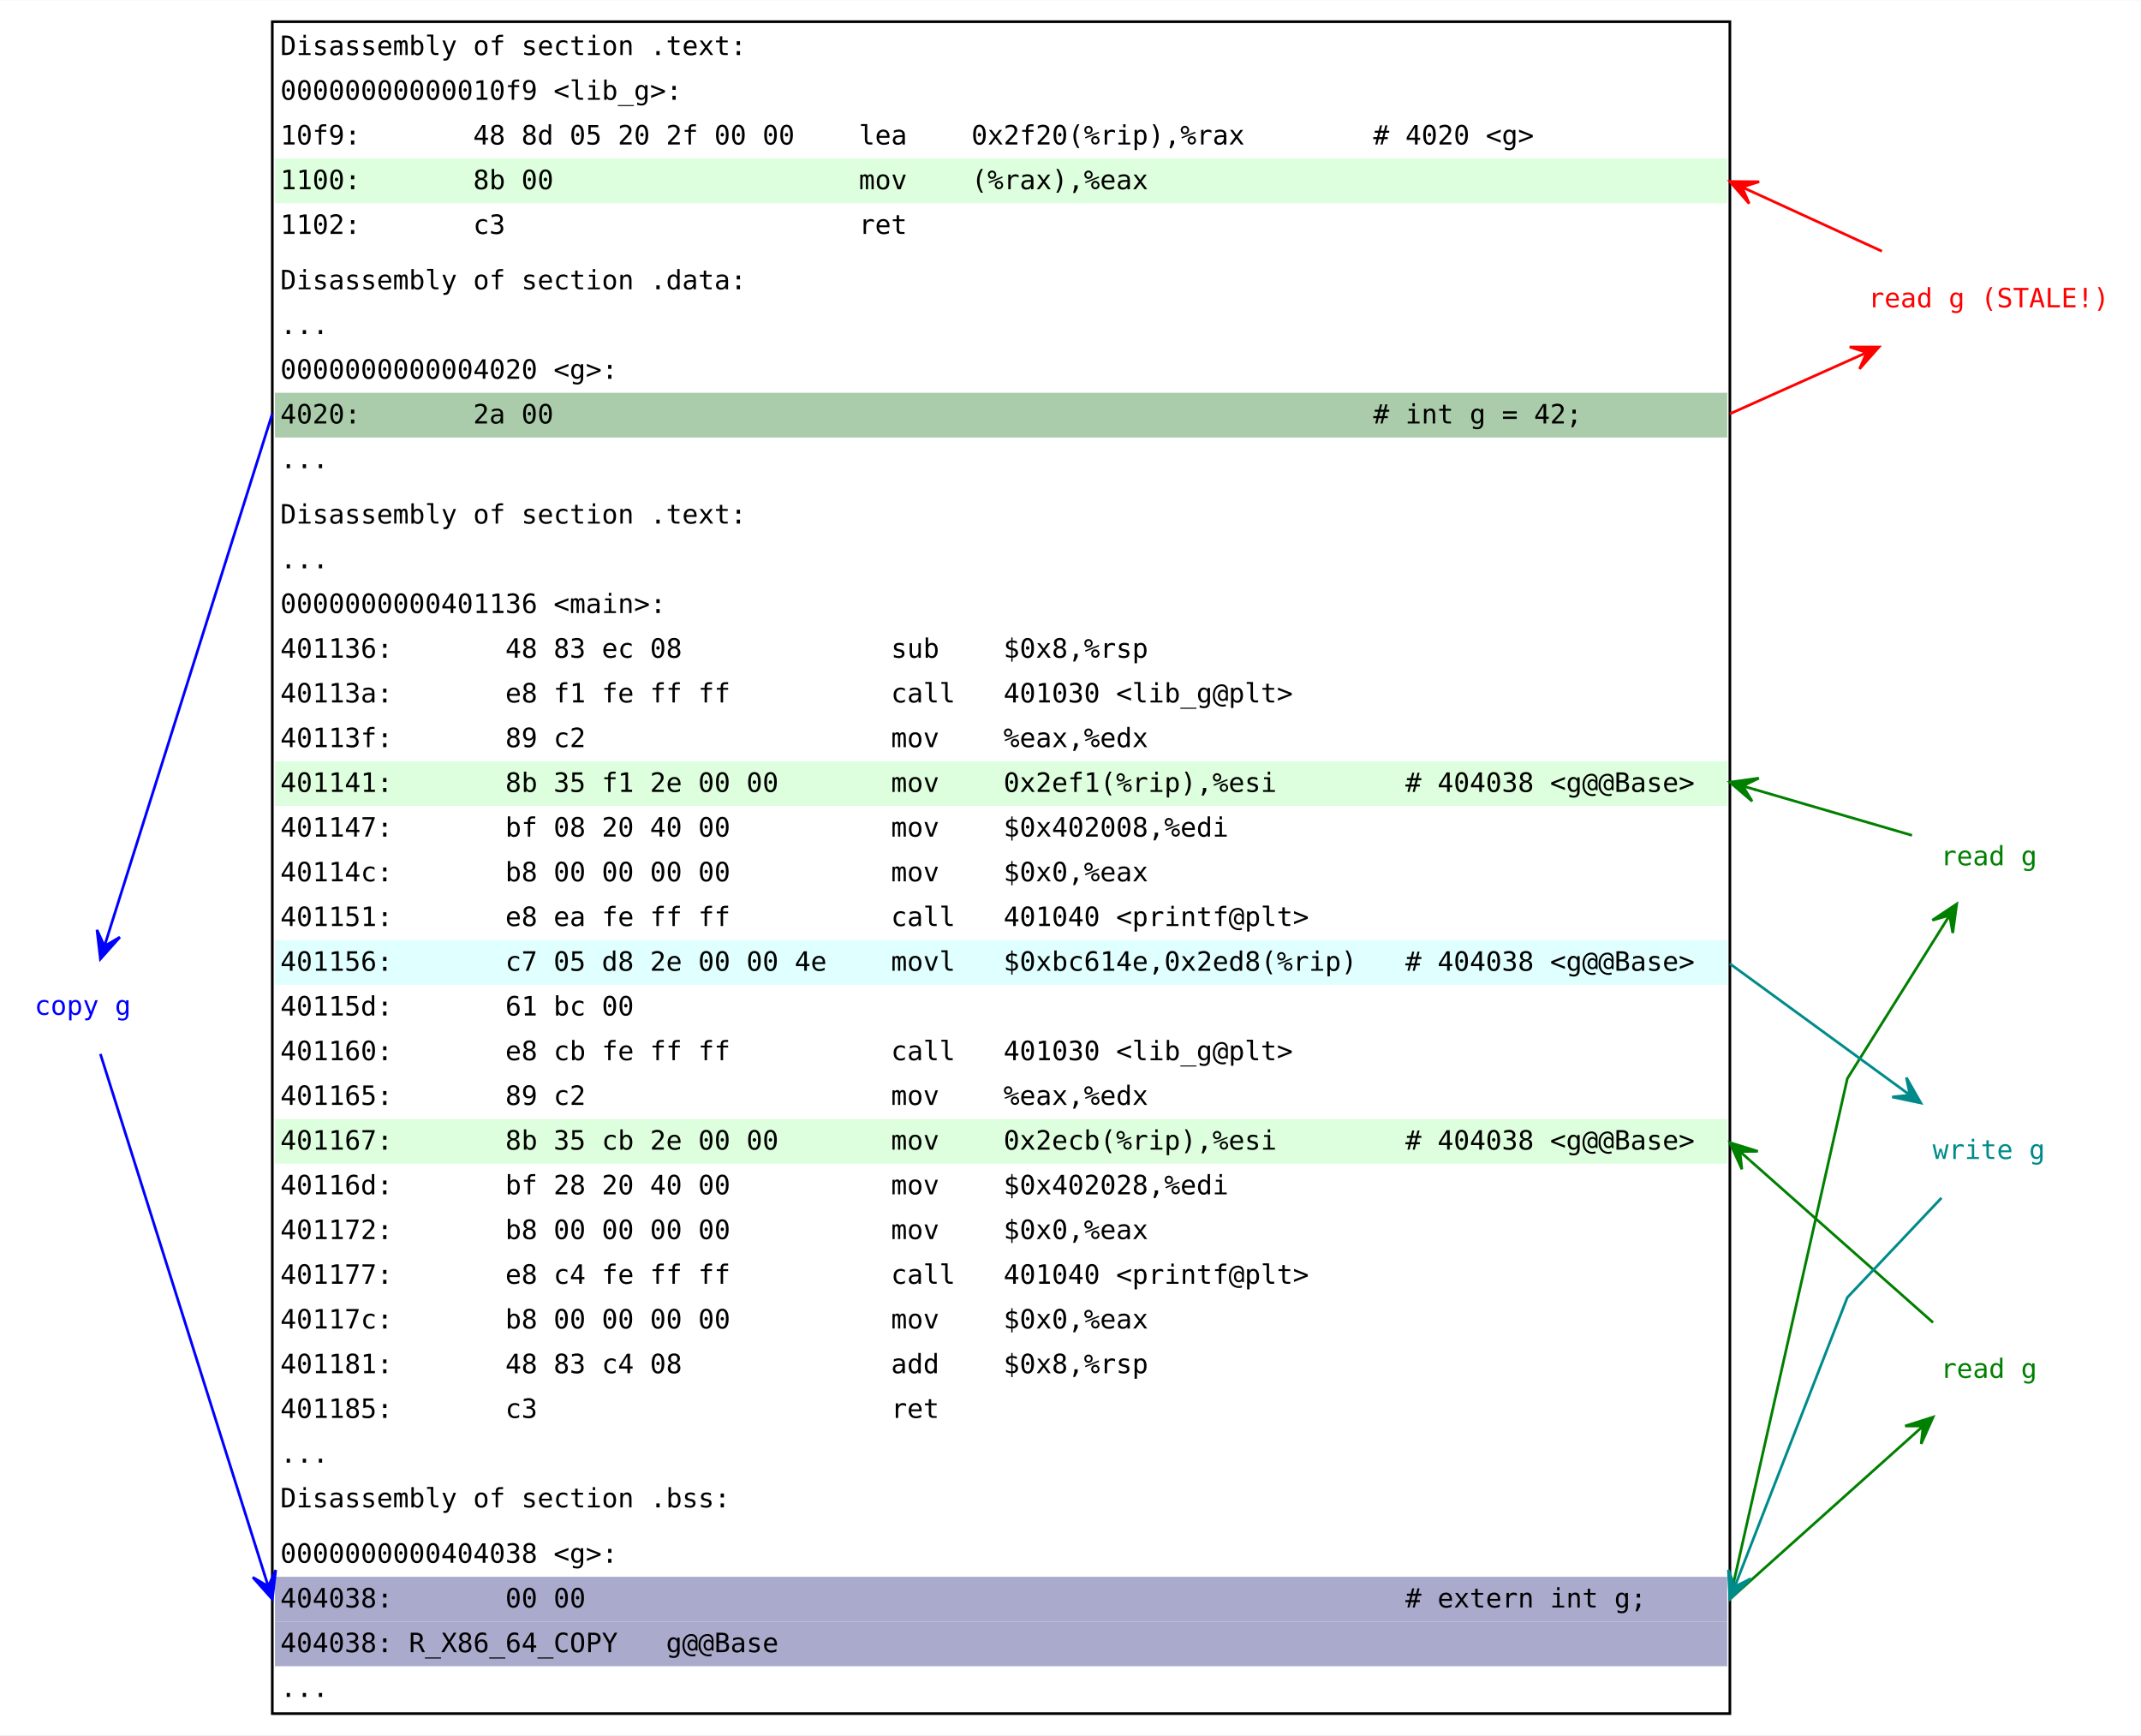
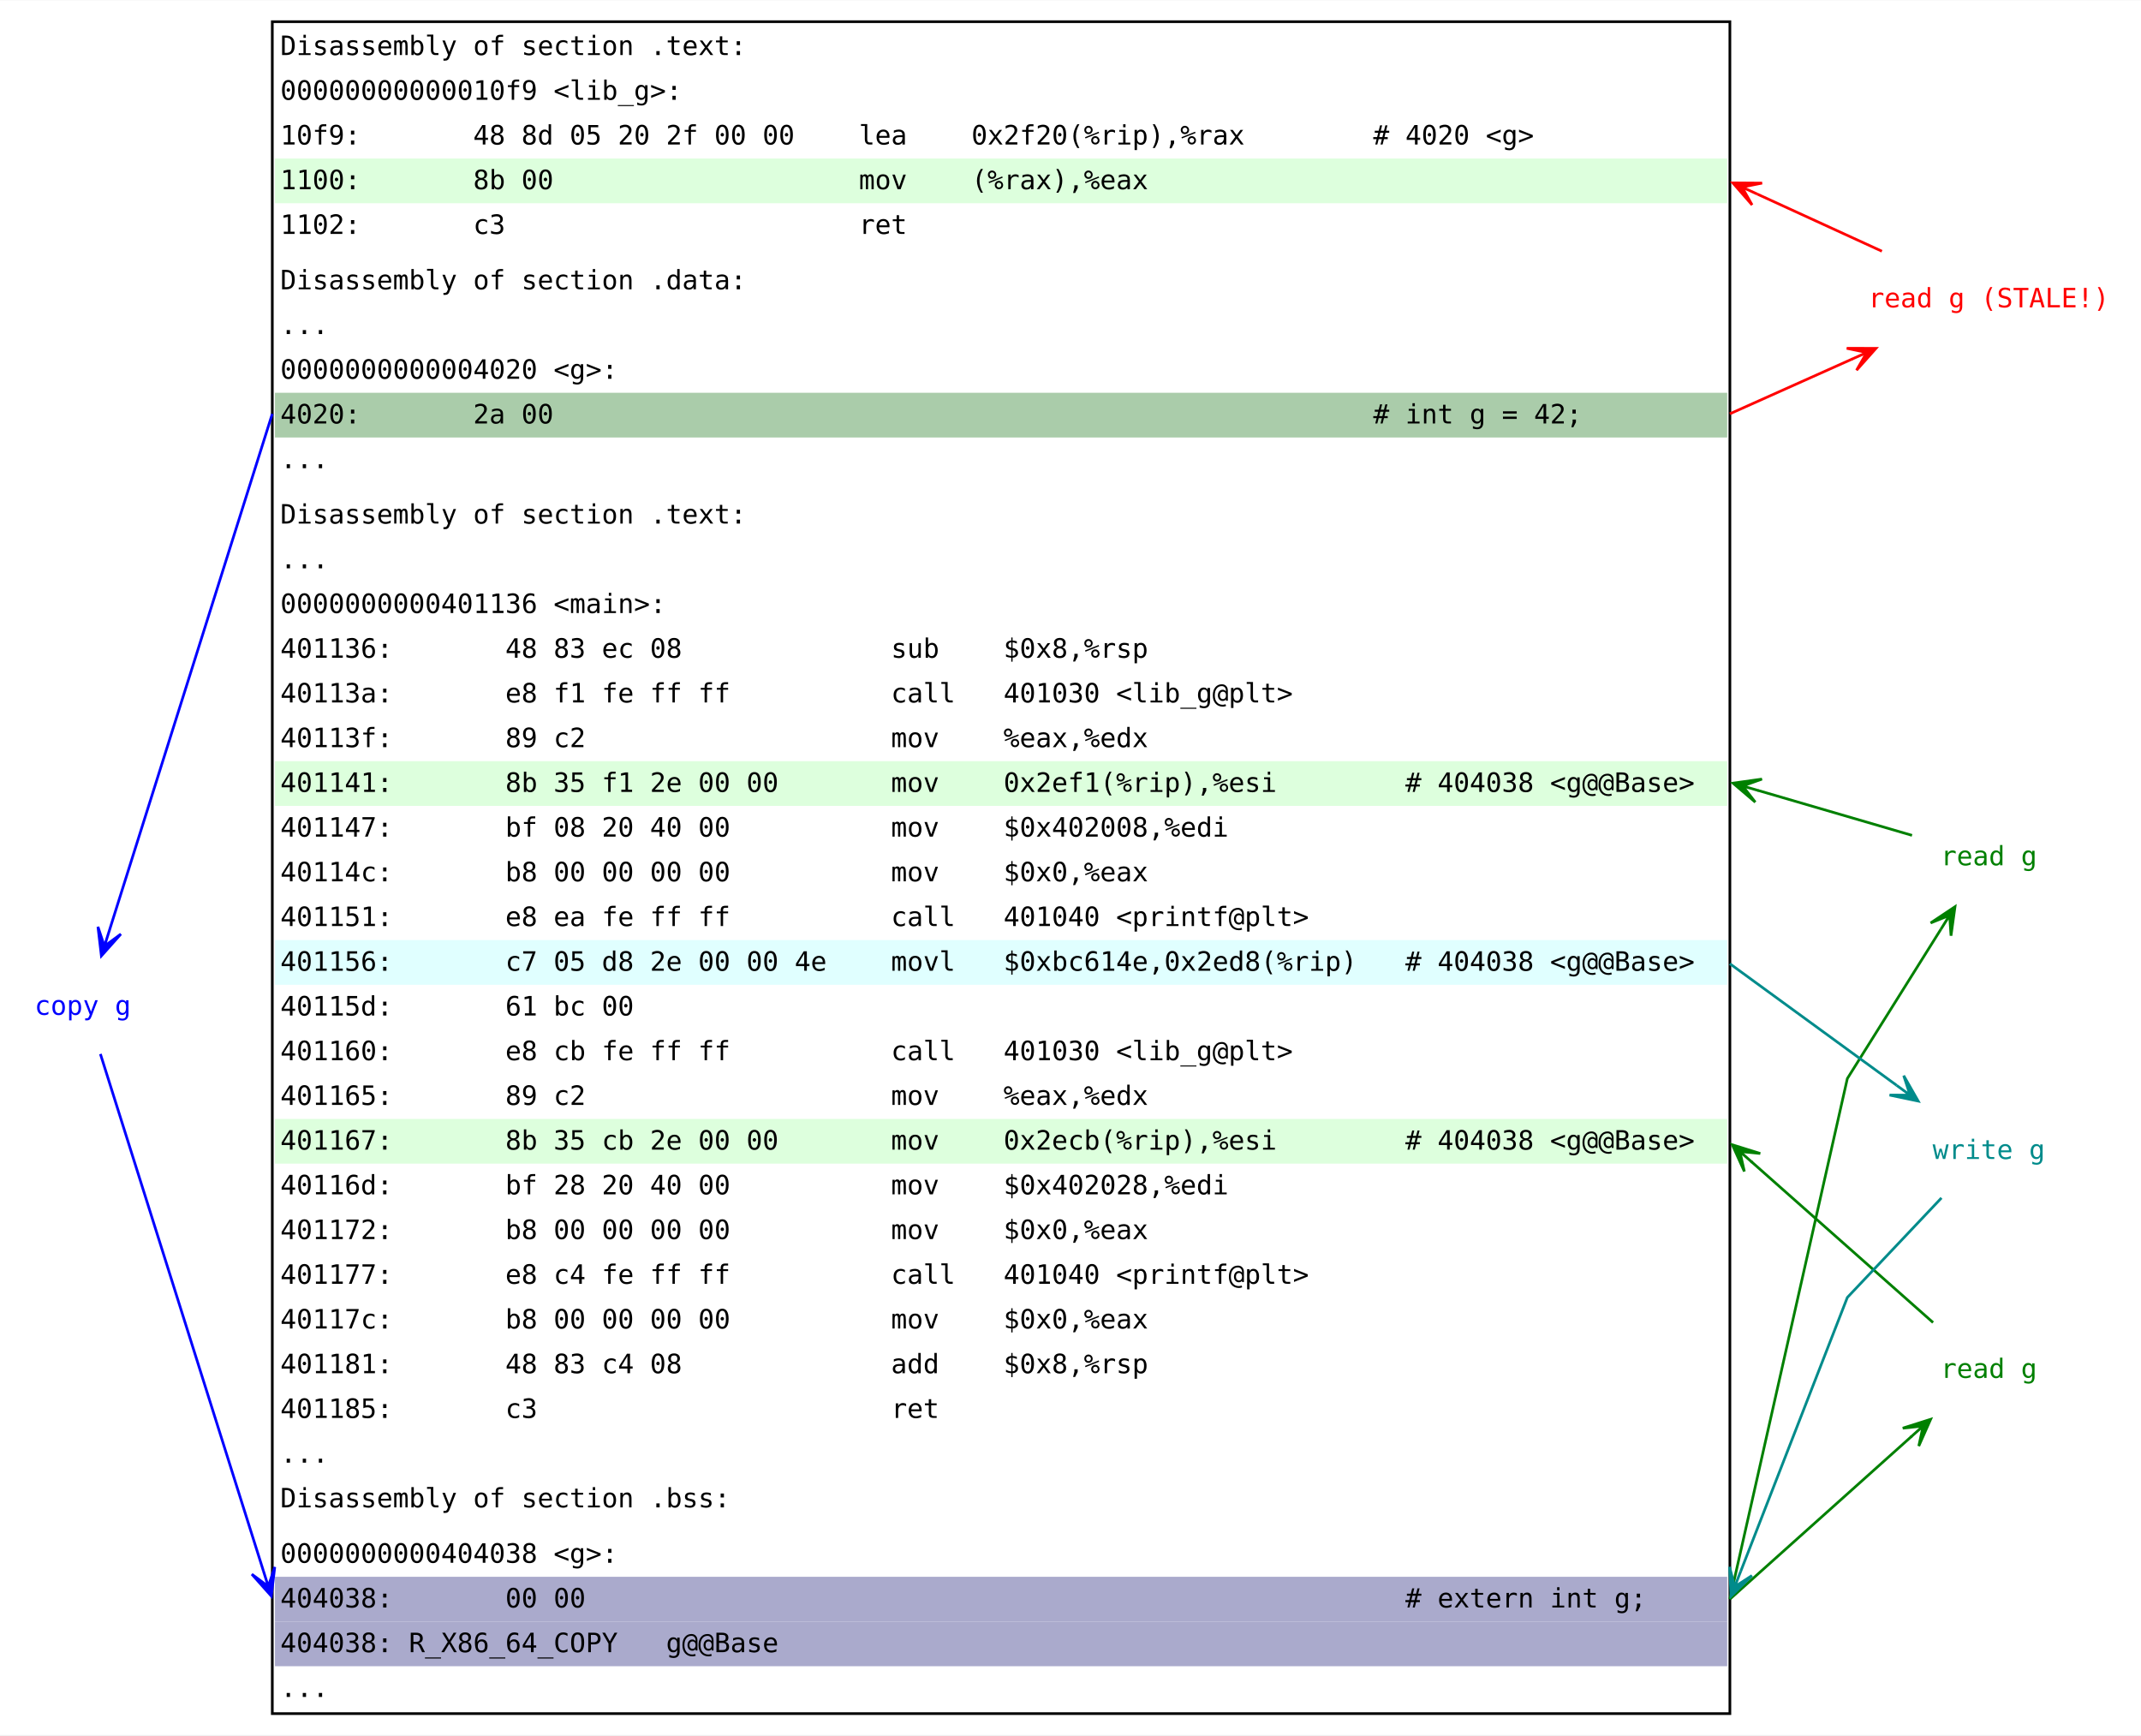
<svg xmlns="http://www.w3.org/2000/svg" width="802pt" height="650pt" viewBox="0.00 0.00 802.00 649.75">
  <g id="graph0" class="graph" transform="scale(1 1) rotate(0) translate(4 645.75)">
    <polygon fill="white" stroke="none" points="-4,4 -4,-645.75 798,-645.75 798,4 -4,4" />
    <g id="node1" class="node">
      <text text-anchor="start" x="101" y="-625.25" font-family="mono" font-size="10.00">Disassembly of section .text:</text>
      <text text-anchor="start" x="101" y="-608.5" font-family="mono" font-size="10.00">00000000000010f9 &lt;lib_g&gt;:</text>
      <text text-anchor="start" x="101" y="-591.75" font-family="mono" font-size="10.00">    10f9:       48 8d 05 20 2f 00 00    lea    0x2f20(%rip),%rax        # 4020 &lt;g&gt;</text>
      <polygon fill="#ddffdd" stroke="none" points="99,-569.75 99,-586.5 643,-586.5 643,-569.75 99,-569.75" />
      <text text-anchor="start" x="101" y="-575" font-family="mono" font-size="10.00">    1100:       8b 00                   mov    (%rax),%eax</text>
      <text text-anchor="start" x="101" y="-558.25" font-family="mono" font-size="10.00">    1102:       c3                      ret</text>
      <text text-anchor="start" x="101" y="-537.5" font-family="mono" font-size="10.00">Disassembly of section .data:</text>
      <text text-anchor="start" x="101" y="-520.75" font-family="mono" font-size="10.00">        ...</text>
      <text text-anchor="start" x="101" y="-504" font-family="mono" font-size="10.00">0000000000004020 &lt;g&gt;:</text>
      <polygon fill="#aaccaa" stroke="none" points="99,-482 99,-498.75 643,-498.75 643,-482 99,-482" />
      <text text-anchor="start" x="101" y="-487.25" font-family="mono" font-size="10.00">    4020:       2a 00                                                   # int g = 42;</text>
      <text text-anchor="start" x="101" y="-470.5" font-family="mono" font-size="10.00">        ...</text>
      <text text-anchor="start" x="101" y="-449.75" font-family="mono" font-size="10.00">Disassembly of section .text:</text>
      <text text-anchor="start" x="101" y="-433" font-family="mono" font-size="10.00">        ...</text>
      <text text-anchor="start" x="101" y="-416.25" font-family="mono" font-size="10.00">0000000000401136 &lt;main&gt;:</text>
      <text text-anchor="start" x="101" y="-399.5" font-family="mono" font-size="10.00">  401136:       48 83 ec 08             sub    $0x8,%rsp</text>
      <text text-anchor="start" x="101" y="-382.75" font-family="mono" font-size="10.00">  40113a:       e8 f1 fe ff ff          call   401030 &lt;lib_g@plt&gt;</text>
      <text text-anchor="start" x="101" y="-366" font-family="mono" font-size="10.00">  40113f:       89 c2                   mov    %eax,%edx</text>
      <polygon fill="#ddffdd" stroke="none" points="99,-344 99,-360.75 643,-360.75 643,-344 99,-344" />
      <text text-anchor="start" x="101" y="-349.25" font-family="mono" font-size="10.00">  401141:       8b 35 f1 2e 00 00       mov    0x2ef1(%rip),%esi        # 404038 &lt;g@@Base&gt;</text>
      <text text-anchor="start" x="101" y="-332.5" font-family="mono" font-size="10.00">  401147:       bf 08 20 40 00          mov    $0x402008,%edi</text>
      <text text-anchor="start" x="101" y="-315.75" font-family="mono" font-size="10.00">  40114c:       b8 00 00 00 00          mov    $0x0,%eax</text>
      <text text-anchor="start" x="101" y="-299" font-family="mono" font-size="10.00">  401151:       e8 ea fe ff ff          call   401040 &lt;printf@plt&gt;</text>
      <polygon fill="lightcyan" stroke="none" points="99,-277 99,-293.75 643,-293.75 643,-277 99,-277" />
      <text text-anchor="start" x="101" y="-282.25" font-family="mono" font-size="10.00">  401156:       c7 05 d8 2e 00 00 4e    movl   $0xbc614e,0x2ed8(%rip)   # 404038 &lt;g@@Base&gt;</text>
      <text text-anchor="start" x="101" y="-265.5" font-family="mono" font-size="10.00">  40115d:       61 bc 00</text>
      <text text-anchor="start" x="101" y="-248.75" font-family="mono" font-size="10.00">  401160:       e8 cb fe ff ff          call   401030 &lt;lib_g@plt&gt;</text>
      <text text-anchor="start" x="101" y="-232" font-family="mono" font-size="10.00">  401165:       89 c2                   mov    %eax,%edx</text>
      <polygon fill="#ddffdd" stroke="none" points="99,-210 99,-226.75 643,-226.75 643,-210 99,-210" />
      <text text-anchor="start" x="101" y="-215.25" font-family="mono" font-size="10.00">  401167:       8b 35 cb 2e 00 00       mov    0x2ecb(%rip),%esi        # 404038 &lt;g@@Base&gt;</text>
      <text text-anchor="start" x="101" y="-198.5" font-family="mono" font-size="10.00">  40116d:       bf 28 20 40 00          mov    $0x402028,%edi</text>
      <text text-anchor="start" x="101" y="-181.75" font-family="mono" font-size="10.00">  401172:       b8 00 00 00 00          mov    $0x0,%eax</text>
      <text text-anchor="start" x="101" y="-165" font-family="mono" font-size="10.00">  401177:       e8 c4 fe ff ff          call   401040 &lt;printf@plt&gt;</text>
      <text text-anchor="start" x="101" y="-148.25" font-family="mono" font-size="10.00">  40117c:       b8 00 00 00 00          mov    $0x0,%eax</text>
      <text text-anchor="start" x="101" y="-131.5" font-family="mono" font-size="10.00">  401181:       48 83 c4 08             add    $0x8,%rsp</text>
      <text text-anchor="start" x="101" y="-114.75" font-family="mono" font-size="10.00">  401185:       c3                      ret</text>
      <text text-anchor="start" x="101" y="-98" font-family="mono" font-size="10.00">...</text>
      <text text-anchor="start" x="101" y="-81.25" font-family="mono" font-size="10.00">Disassembly of section .bss:</text>
      <text text-anchor="start" x="101" y="-60.5" font-family="mono" font-size="10.00">0000000000404038 &lt;g&gt;:</text>
      <polygon fill="#aaaacc" stroke="none" points="99,-38.5 99,-55.25 643,-55.25 643,-38.5 99,-38.5" />
      <text text-anchor="start" x="101" y="-43.75" font-family="mono" font-size="10.00">  404038:       00 00                                                   # extern int g;</text>
      <polygon fill="#aaaacc" stroke="none" points="99,-21.75 99,-38.5 643,-38.5 643,-21.75 99,-21.75" />
      <text text-anchor="start" x="101" y="-27" font-family="mono" font-size="10.00">                        404038: R_X86_64_COPY   g@@Base</text>
      <text text-anchor="start" x="101" y="-10.25" font-family="mono" font-size="10.00">        ...</text>
      <polygon fill="none" stroke="black" points="98,-4 98,-637.75 644,-637.75 644,-4 98,-4" />
    </g>
    <g id="node2" class="node">
      <text text-anchor="middle" x="741" y="-530.75" font-family="mono" font-size="10.00" fill="red">read g (STALE!)</text>
    </g>
    <g id="edge1" class="edge">
-       <path fill="none" stroke="red" d="M644,-490.88C644,-490.88 667.22,-501.28 690.83,-511.85" />
-       <polygon fill="red" stroke="red" points="699.84,-515.89 688.88,-515.91 695.28,-513.84 690.72,-511.8 690.72,-511.8 690.72,-511.8 695.28,-513.84 692.56,-507.69 699.84,-515.89 699.84,-515.89" />
+       <path fill="none" stroke="red" d="M644,-490.88C644,-490.88 666.61,-501 689.89,-511.43" />
+       <polygon fill="red" stroke="red" points="698.73,-515.39 687.77,-515.41 695.28,-513.84 689.61,-511.3 689.61,-511.3 689.61,-511.3 695.28,-513.84 691.44,-507.2 698.73,-515.39" />
    </g>
    <g id="node3" class="node">
      <text text-anchor="middle" x="741" y="-321.75" font-family="mono" font-size="10.00" fill="green">read g </text>
    </g>
    <g id="edge3" class="edge">
-       <path fill="none" stroke="green" d="M644,-46.88C644,-46.88 688,-241.88 688,-241.88 688,-241.88 708.57,-274.71 723.84,-299.08" />
-       <polygon fill="green" stroke="green" points="728.97,-307.27 719.85,-301.19 726.32,-303.04 723.66,-298.8 723.66,-298.8 723.66,-298.8 726.32,-303.04 727.48,-296.41 728.97,-307.27 728.97,-307.27" />
+       <path fill="none" stroke="green" d="M644,-46.88C644,-46.88 688,-241.88 688,-241.88 688,-241.88 707.86,-273.57 723.03,-297.79" />
+       <polygon fill="green" stroke="green" points="728.33,-306.24 719.2,-300.16 726.32,-303.04 723.02,-297.77 723.02,-297.77 723.02,-297.77 726.32,-303.04 726.83,-295.38 728.33,-306.24" />
    </g>
    <g id="node4" class="node">
      <text text-anchor="middle" x="741" y="-129.75" font-family="mono" font-size="10.00" fill="green">read g  </text>
    </g>
    <g id="edge7" class="edge">
-       <path fill="none" stroke="green" d="M644,-46.88C644,-46.88 684.44,-83.1 712.83,-108.53" />
-       <polygon fill="green" stroke="green" points="720.11,-115.06 709.66,-111.73 716.38,-111.72 712.66,-108.38 712.66,-108.38 712.66,-108.38 716.38,-111.72 715.66,-105.03 720.11,-115.06 720.11,-115.06" />
+       <path fill="none" stroke="green" d="M644,-46.88C644,-46.88 683.75,-82.49 712.1,-107.88" />
+       <polygon fill="green" stroke="green" points="719.2,-114.24 708.75,-110.92 716.38,-111.72 711.75,-107.57 711.75,-107.57 711.75,-107.57 716.38,-111.72 714.76,-104.22 719.2,-114.24" />
    </g>
    <g id="node5" class="node">
      <text text-anchor="middle" x="741" y="-211.75" font-family="mono" font-size="10.00" fill="darkcyan">write g</text>
    </g>
    <g id="edge5" class="edge">
-       <path fill="none" stroke="darkcyan" d="M644,-284.88C644,-284.88 679.69,-258.85 707.55,-238.54" />
-       <polygon fill="darkcyan" stroke="darkcyan" points="715.53,-232.72 710.1,-242.25 711.49,-235.67 707.45,-238.61 707.45,-238.61 707.45,-238.61 711.49,-235.67 704.8,-234.98 715.53,-232.72 715.53,-232.72" />
+       <path fill="none" stroke="darkcyan" d="M644,-284.88C644,-284.88 678.78,-259.52 706.47,-239.33" />
+       <polygon fill="darkcyan" stroke="darkcyan" points="714.54,-233.44 709.11,-242.97 711.49,-235.67 706.46,-239.33 706.46,-239.33 706.46,-239.33 711.49,-235.67 703.81,-235.69 714.54,-233.44" />
    </g>
    <g id="node6" class="node">
      <text text-anchor="middle" x="27" y="-265.75" font-family="mono" font-size="10.00" fill="blue">copy g</text>
    </g>
    <g id="edge9" class="edge">
-       <path fill="none" stroke="blue" d="M98,-490.88C98,-490.88 55.3,-355.47 36.6,-296.16" />
-       <polygon fill="blue" stroke="blue" points="33.61,-286.67 40.91,-294.85 35.11,-291.44 36.62,-296.2 36.62,-296.2 36.62,-296.2 35.11,-291.44 32.33,-297.56 33.61,-286.67 33.61,-286.67" />
+       <path fill="none" stroke="blue" d="M98,-490.88C98,-490.88 55.83,-357.14 36.95,-297.27" />
+       <polygon fill="blue" stroke="blue" points="33.98,-287.83 41.28,-296.01 35.11,-291.44 36.98,-297.37 36.98,-297.37 36.98,-297.37 35.11,-291.44 32.69,-298.72 33.98,-287.83" />
    </g>
    <g id="edge2" class="edge">
-       <path fill="none" stroke="red" d="M700.95,-551.77C683.3,-559.86 663.98,-568.72 652.99,-573.76" />
-       <polygon fill="red" stroke="red" points="644,-577.88 651.22,-569.62 648.55,-575.79 653.09,-573.71 653.09,-573.71 653.09,-573.71 648.55,-575.79 654.97,-577.8 644,-577.88 644,-577.88" />
+       <path fill="none" stroke="red" d="M700.95,-551.77C683.93,-559.58 665.34,-568.09 654.18,-573.21" />
+       <polygon fill="red" stroke="red" points="645.11,-577.37 652.32,-569.11 648.55,-575.79 654.2,-573.2 654.2,-573.2 654.2,-573.2 648.55,-575.79 656.07,-577.29 645.11,-577.37" />
    </g>
    <g id="edge4" class="edge">
-       <path fill="none" stroke="green" d="M712.23,-332.97C692.3,-338.79 666.66,-346.26 653.2,-350.19" />
-       <polygon fill="green" stroke="green" points="644,-352.88 652.34,-345.75 648.8,-351.47 653.6,-350.07 653.6,-350.07 653.6,-350.07 648.8,-351.47 654.86,-354.39 644,-352.88 644,-352.88" />
+       <path fill="none" stroke="green" d="M712.23,-332.97C692.96,-338.59 668.37,-345.77 654.59,-349.79" />
+       <polygon fill="green" stroke="green" points="645.17,-352.53 653.51,-345.41 648.8,-351.47 654.77,-349.73 654.77,-349.73 654.77,-349.73 648.8,-351.47 656.03,-354.05 645.17,-352.53" />
    </g>
    <g id="edge8" class="edge">
-       <path fill="none" stroke="green" d="M720.11,-150.49C698.8,-169.35 666.08,-198.33 651.48,-211.25" />
-       <polygon fill="green" stroke="green" points="644,-217.88 648.5,-207.88 647.74,-214.56 651.49,-211.25 651.49,-211.25 651.49,-211.25 647.74,-214.56 654.47,-214.62 644,-217.88 644,-217.88" />
+       <path fill="none" stroke="green" d="M720.11,-150.49C699.02,-169.16 666.75,-197.73 651.94,-210.85" />
+       <polygon fill="green" stroke="green" points="644.91,-217.07 649.42,-207.07 647.74,-214.56 652.4,-210.44 652.4,-210.44 652.4,-210.44 647.74,-214.56 655.38,-213.81 644.91,-217.07" />
    </g>
    <g id="edge6" class="edge">
-       <path fill="none" stroke="darkcyan" d="M723.26,-197.17C708.06,-181.09 688,-159.88 688,-159.88 688,-159.88 658.11,-83.11 647.6,-56.12" />
-       <polygon fill="darkcyan" stroke="darkcyan" points="644,-46.88 651.82,-54.56 645.81,-51.53 647.63,-56.19 647.63,-56.19 647.63,-56.19 645.81,-51.53 643.44,-57.83 644,-46.88 644,-46.88" />
+       <path fill="none" stroke="darkcyan" d="M723.26,-197.17C708.06,-181.09 688,-159.88 688,-159.88 688,-159.88 658.95,-85.28 648.06,-57.3" />
+       <polygon fill="darkcyan" stroke="darkcyan" points="644.44,-48.01 652.26,-55.7 645.81,-51.53 648.07,-57.33 648.07,-57.33 648.07,-57.33 645.81,-51.53 643.88,-58.96 644.44,-48.01" />
    </g>
    <g id="edge10" class="edge">
-       <path fill="none" stroke="blue" d="M33.61,-251.08C47.76,-206.22 84.5,-89.68 95.1,-56.07" />
-       <polygon fill="blue" stroke="blue" points="98,-46.88 99.28,-57.77 96.5,-51.64 94.99,-56.41 94.99,-56.41 94.99,-56.41 96.5,-51.64 90.7,-55.06 98,-46.88 98,-46.88" />
+       <path fill="none" stroke="blue" d="M33.61,-251.08C47.56,-206.84 83.5,-92.88 94.65,-57.51" />
+       <polygon fill="blue" stroke="blue" points="97.63,-48.04 98.92,-58.93 96.5,-51.64 94.63,-57.57 94.63,-57.57 94.63,-57.57 96.5,-51.64 90.33,-56.22 97.63,-48.04" />
    </g>
  </g>
</svg>
